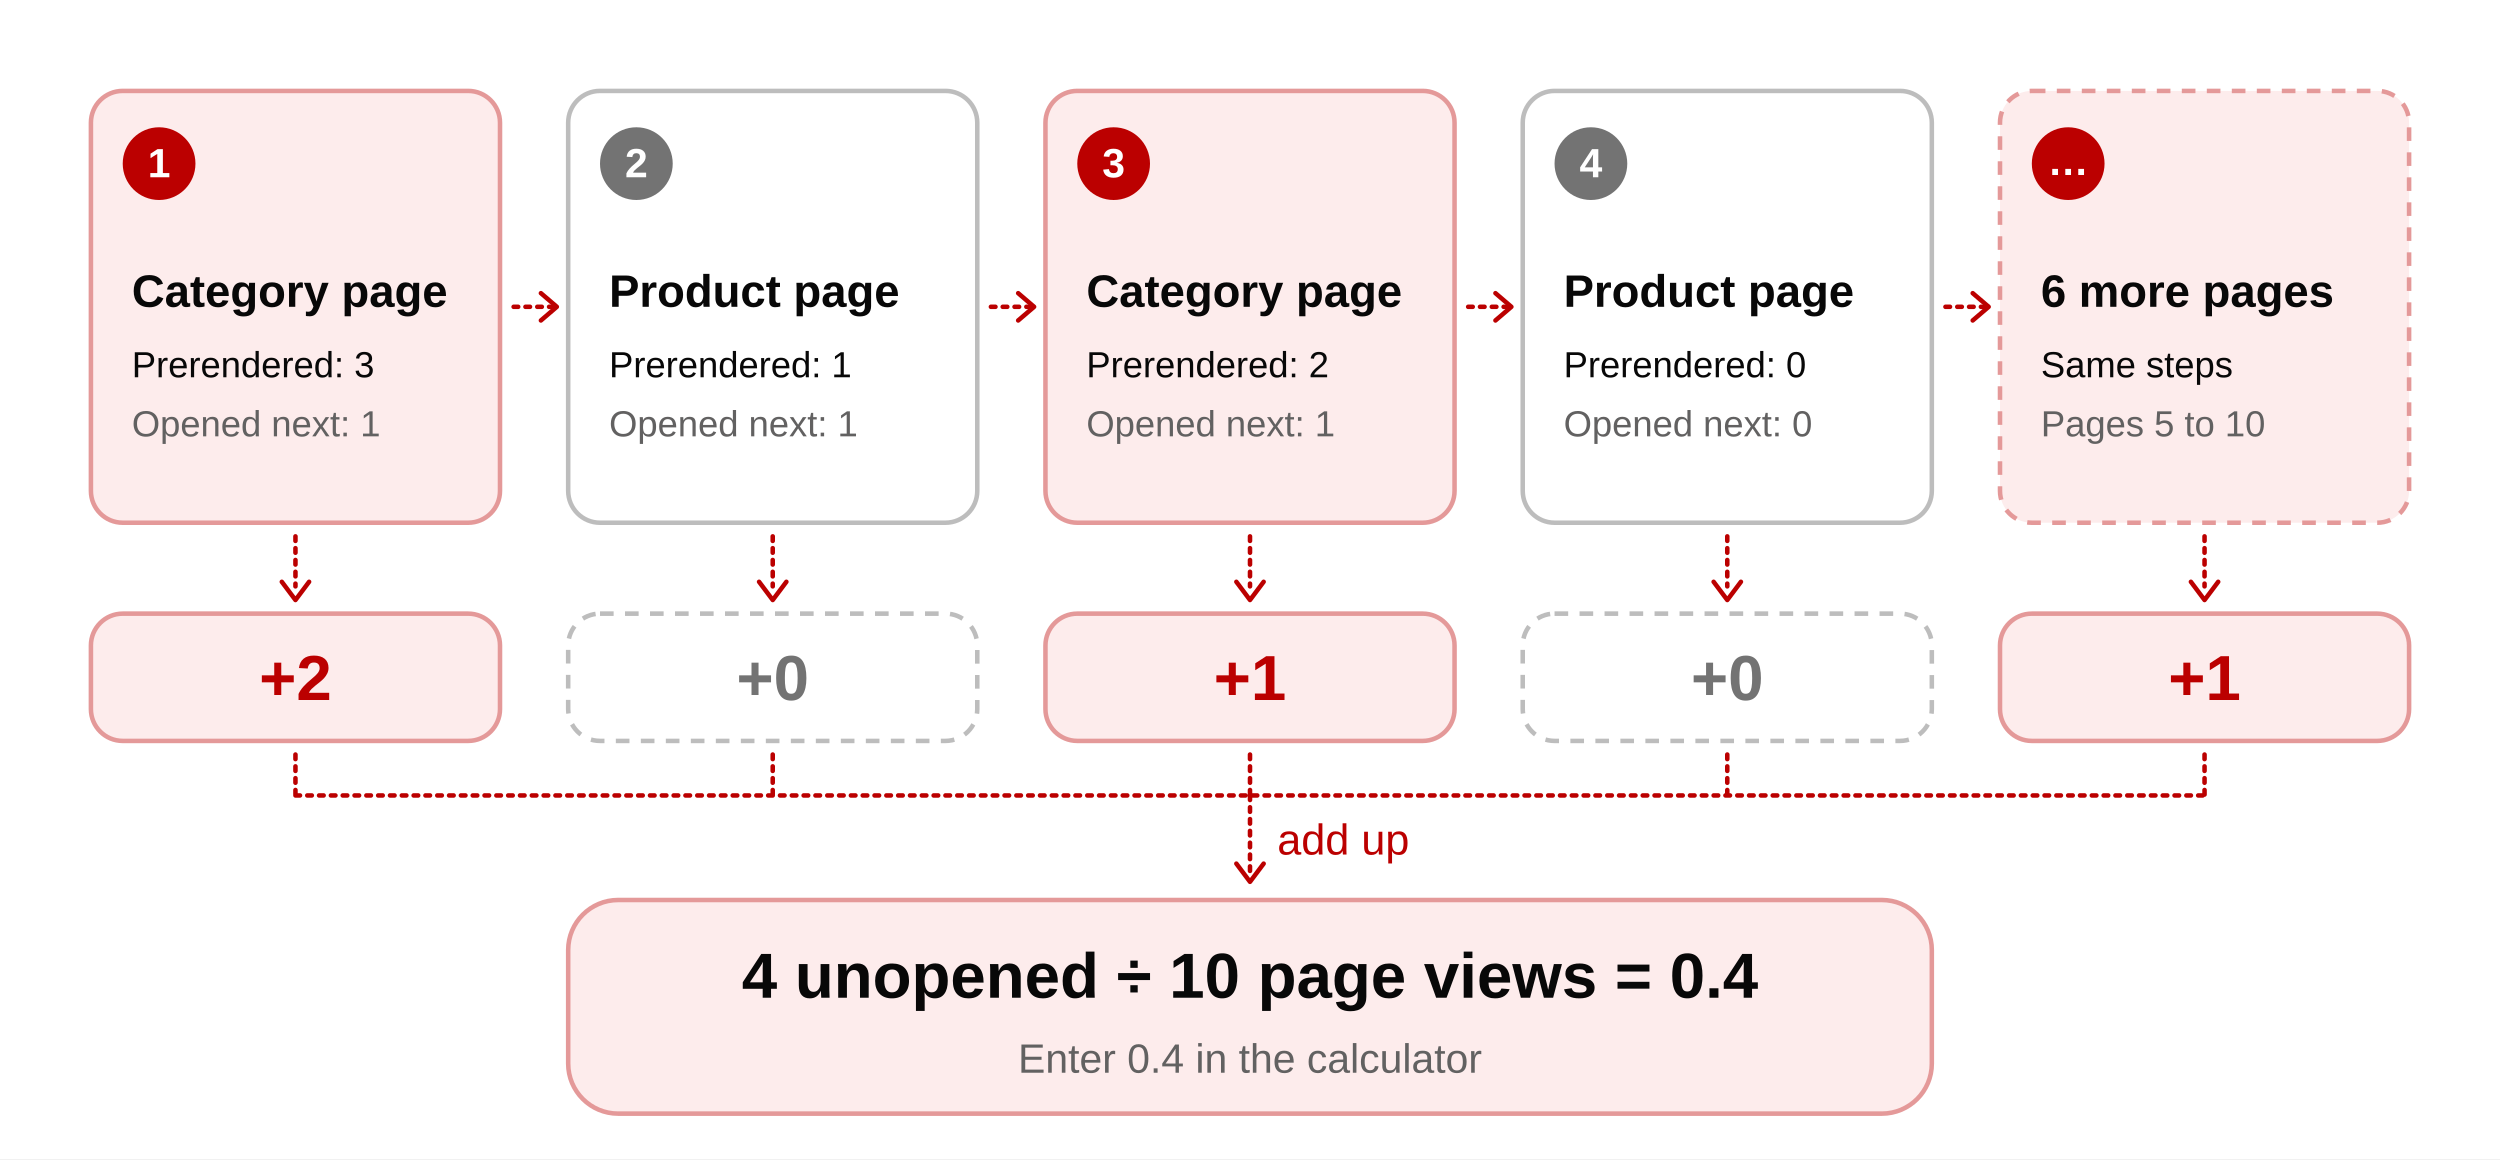
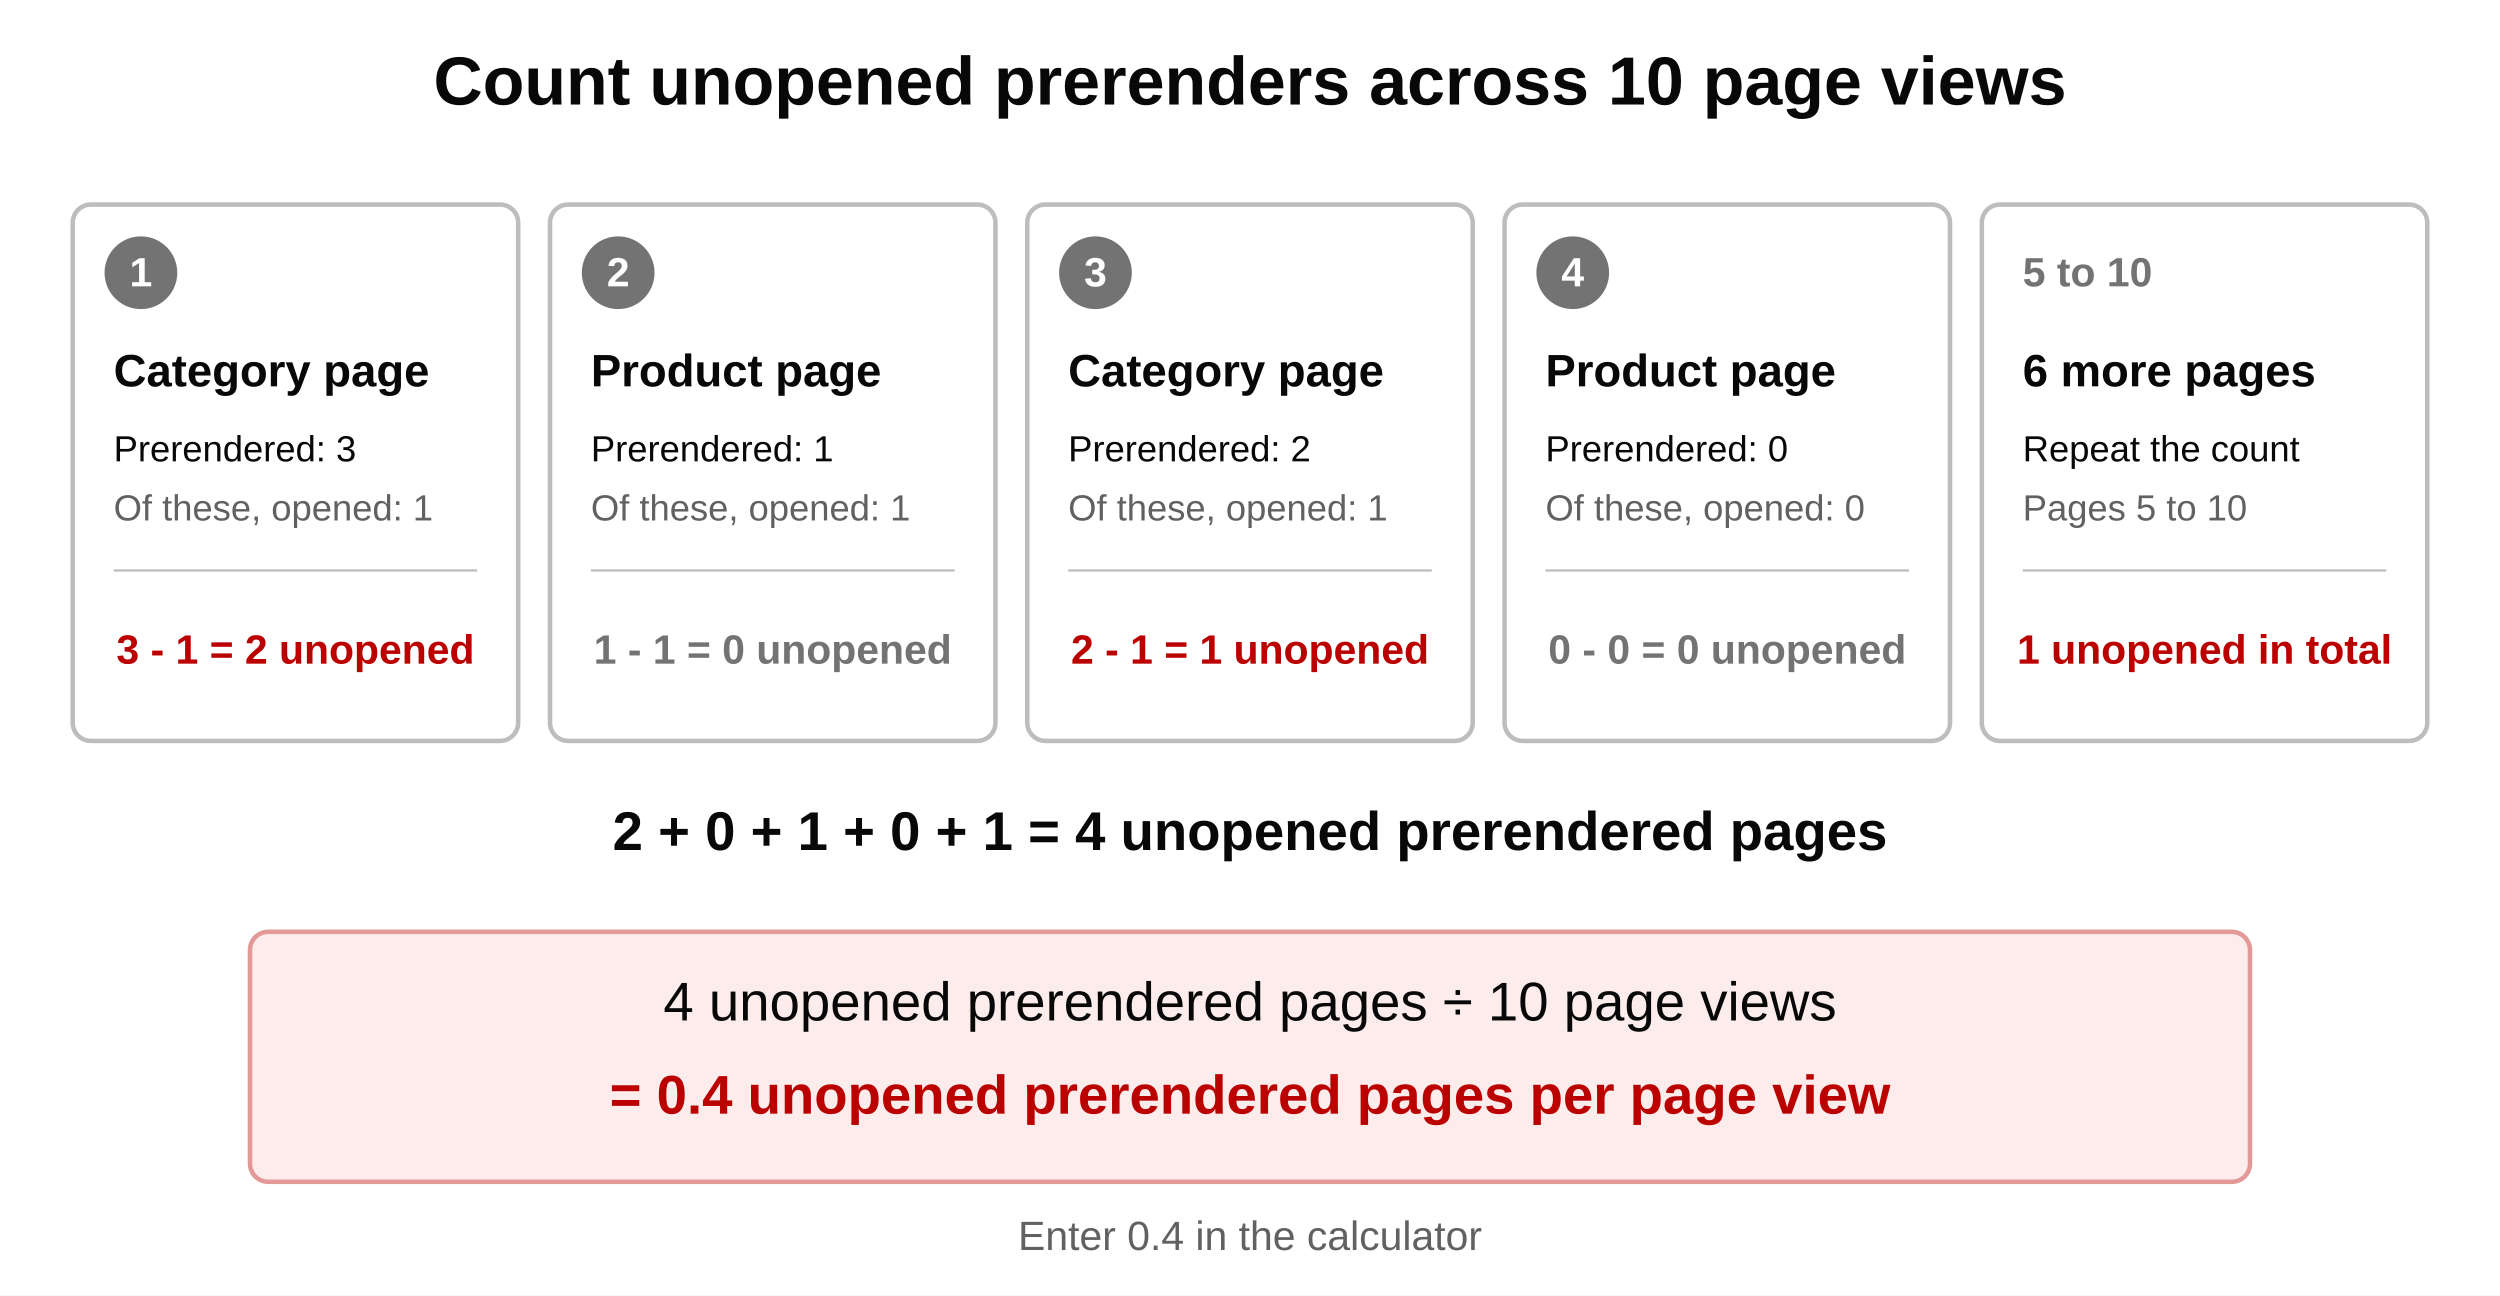
- <svg xmlns="http://www.w3.org/2000/svg" width="1100" height="510" viewBox="0 0 1100 510" fill="none" font-family="'Adobe Clean', 'Source Sans 3', 'Helvetica Neue', Arial, sans-serif">
-   <rect id="background" width="1100" height="510" fill="#FFFFFF" />
+ <svg xmlns="http://www.w3.org/2000/svg" width="1100" height="570" viewBox="0 0 1100 570" fill="none" font-family="'Adobe Clean', 'Source Sans 3', 'Helvetica Neue', Arial, sans-serif" role="img" aria-labelledby="tally-title tally-description">
+   <rect id="background" width="1100" height="570" fill="#FFFFFF" />
+   <text x="550" y="46" font-size="30" font-weight="700" fill="#080808" text-anchor="middle">Count unopened prerenders across 10 page views</text>
  <g id="page-1">
-     <rect x="40" y="40" width="180" height="190" rx="14" fill="#FDECEC" stroke="#E49999" stroke-width="2" />
-     <circle cx="70" cy="72" r="16" fill="#BB0000" />
-     <text x="70" y="78" font-size="18" font-weight="700" fill="#FFFFFF" text-anchor="middle">1</text>
-     <text x="58" y="135" font-size="20" font-weight="700" fill="#080808">Category page</text>
-     <text x="58" y="166" font-size="16" fill="#080808">Prerendered: 3</text>
-     <text x="58" y="192" font-size="16" fill="#626161">Opened next: 1</text>
+     <rect x="32" y="90" width="196" height="236" rx="8" fill="#FFFFFF" stroke="#BDBDBD" stroke-width="2" />
+     <circle cx="62" cy="120" r="16" fill="#737373" />
+     <text x="62" y="126" font-size="18" font-weight="700" fill="#FFFFFF" text-anchor="middle">1</text>
+     <text x="50" y="170" font-size="20" font-weight="700" fill="#080808">Category page</text>
+     <text x="50" y="203" font-size="16" fill="#080808">Prerendered: 3</text>
+     <text x="50" y="229" font-size="16" fill="#626161">Of these, opened: 1</text>
+     <path d="M50,251 H210" stroke="#BDBDBD" />
+     <text x="130" y="292" font-size="18" font-weight="700" fill="#BB0000" text-anchor="middle">3 - 1 = 2 unopened</text>
  </g>
  <g id="page-2">
-     <rect x="250" y="40" width="180" height="190" rx="14" fill="#FFFFFF" stroke="#BDBDBD" stroke-width="2" />
-     <circle cx="280" cy="72" r="16" fill="#737373" />
-     <text x="280" y="78" font-size="18" font-weight="700" fill="#FFFFFF" text-anchor="middle">2</text>
-     <text x="268" y="135" font-size="20" font-weight="700" fill="#080808">Product page</text>
-     <text x="268" y="166" font-size="16" fill="#080808">Prerendered: 1</text>
-     <text x="268" y="192" font-size="16" fill="#626161">Opened next: 1</text>
+     <rect x="242" y="90" width="196" height="236" rx="8" fill="#FFFFFF" stroke="#BDBDBD" stroke-width="2" />
+     <circle cx="272" cy="120" r="16" fill="#737373" />
+     <text x="272" y="126" font-size="18" font-weight="700" fill="#FFFFFF" text-anchor="middle">2</text>
+     <text x="260" y="170" font-size="20" font-weight="700" fill="#080808">Product page</text>
+     <text x="260" y="203" font-size="16" fill="#080808">Prerendered: 1</text>
+     <text x="260" y="229" font-size="16" fill="#626161">Of these, opened: 1</text>
+     <path d="M260,251 H420" stroke="#BDBDBD" />
+     <text x="340" y="292" font-size="18" font-weight="700" fill="#737373" text-anchor="middle">1 - 1 = 0 unopened</text>
  </g>
  <g id="page-3">
-     <rect x="460" y="40" width="180" height="190" rx="14" fill="#FDECEC" stroke="#E49999" stroke-width="2" />
-     <circle cx="490" cy="72" r="16" fill="#BB0000" />
-     <text x="490" y="78" font-size="18" font-weight="700" fill="#FFFFFF" text-anchor="middle">3</text>
-     <text x="478" y="135" font-size="20" font-weight="700" fill="#080808">Category page</text>
-     <text x="478" y="166" font-size="16" fill="#080808">Prerendered: 2</text>
-     <text x="478" y="192" font-size="16" fill="#626161">Opened next: 1</text>
+     <rect x="452" y="90" width="196" height="236" rx="8" fill="#FFFFFF" stroke="#BDBDBD" stroke-width="2" />
+     <circle cx="482" cy="120" r="16" fill="#737373" />
+     <text x="482" y="126" font-size="18" font-weight="700" fill="#FFFFFF" text-anchor="middle">3</text>
+     <text x="470" y="170" font-size="20" font-weight="700" fill="#080808">Category page</text>
+     <text x="470" y="203" font-size="16" fill="#080808">Prerendered: 2</text>
+     <text x="470" y="229" font-size="16" fill="#626161">Of these, opened: 1</text>
+     <path d="M470,251 H630" stroke="#BDBDBD" />
+     <text x="550" y="292" font-size="18" font-weight="700" fill="#BB0000" text-anchor="middle">2 - 1 = 1 unopened</text>
  </g>
  <g id="page-4">
-     <rect x="670" y="40" width="180" height="190" rx="14" fill="#FFFFFF" stroke="#BDBDBD" stroke-width="2" />
-     <circle cx="700" cy="72" r="16" fill="#737373" />
-     <text x="700" y="78" font-size="18" font-weight="700" fill="#FFFFFF" text-anchor="middle">4</text>
-     <text x="688" y="135" font-size="20" font-weight="700" fill="#080808">Product page</text>
-     <text x="688" y="166" font-size="16" fill="#080808">Prerendered: 0</text>
-     <text x="688" y="192" font-size="16" fill="#626161">Opened next: 0</text>
+     <rect x="662" y="90" width="196" height="236" rx="8" fill="#FFFFFF" stroke="#BDBDBD" stroke-width="2" />
+     <circle cx="692" cy="120" r="16" fill="#737373" />
+     <text x="692" y="126" font-size="18" font-weight="700" fill="#FFFFFF" text-anchor="middle">4</text>
+     <text x="680" y="170" font-size="20" font-weight="700" fill="#080808">Product page</text>
+     <text x="680" y="203" font-size="16" fill="#080808">Prerendered: 0</text>
+     <text x="680" y="229" font-size="16" fill="#626161">Of these, opened: 0</text>
+     <path d="M680,251 H840" stroke="#BDBDBD" />
+     <text x="760" y="292" font-size="18" font-weight="700" fill="#737373" text-anchor="middle">0 - 0 = 0 unopened</text>
  </g>
  <g id="pages-5-10">
-     <rect x="880" y="40" width="180" height="190" rx="14" fill="#FDECEC" stroke="#E49999" stroke-width="2" stroke-dasharray="6 5" />
-     <circle cx="910" cy="72" r="16" fill="#BB0000" />
-     <text x="910" y="77" font-size="18" font-weight="700" fill="#FFFFFF" text-anchor="middle">…</text>
-     <text x="898" y="135" font-size="20" font-weight="700" fill="#080808">6 more pages</text>
-     <text x="898" y="166" font-size="16" fill="#080808">Same steps</text>
-     <text x="898" y="192" font-size="16" fill="#626161">Pages 5 to 10</text>
+     <rect x="872" y="90" width="196" height="236" rx="8" fill="#FFFFFF" stroke="#BDBDBD" stroke-width="2" />
+     <text x="890" y="126" font-size="18" font-weight="700" fill="#737373">5 to 10</text>
+     <text x="890" y="170" font-size="20" font-weight="700" fill="#080808">6 more pages</text>
+     <text x="890" y="203" font-size="16" fill="#080808">Repeat the count</text>
+     <text x="890" y="229" font-size="16" fill="#626161">Pages 5 to 10</text>
+     <path d="M890,251 H1050" stroke="#BDBDBD" />
+     <text x="970" y="292" font-size="18" font-weight="700" fill="#BB0000" text-anchor="middle">1 unopened in total</text>
  </g>
-   <g id="arrows-between-pages" stroke="#BB0000" stroke-width="2" stroke-linecap="round" stroke-linejoin="round">
-     <path d="M226,135 H244 M436,135 H454 M646,135 H664 M856,135 H874" stroke-dasharray="2 3.2" />
-     <path d="M238,129 L245,135 L238,141 M448,129 L455,135 L448,141 M658,129 L665,135 L658,141 M868,129 L875,135 L868,141" />
+   <text x="550" y="374" font-size="24" font-weight="700" fill="#080808" text-anchor="middle">2 + 0 + 1 + 0 + 1 = 4 unopened prerendered pages</text>
+   <g id="total">
+     <rect x="110" y="410" width="880" height="110" rx="8" fill="#FDECEC" stroke="#E49999" stroke-width="2" />
+     <text x="550" y="449" font-size="24" fill="#080808" text-anchor="middle">4 unopened prerendered pages ÷ 10 page views</text>
+     <text x="550" y="490" font-size="24" font-weight="800" fill="#BB0000" text-anchor="middle">= 0.4 unopened prerendered pages per page view</text>
  </g>
-   <g id="connectors-to-values" stroke="#BB0000" stroke-width="2" stroke-linecap="round" stroke-linejoin="round">
-     <path d="M130,236 V258 M340,236 V258 M550,236 V258 M760,236 V258 M970,236 V258" stroke-dasharray="2 3.2" />
-     <path d="M124,256 L130,264 L136,256 M334,256 L340,264 L346,256 M544,256 L550,264 L556,256 M754,256 L760,264 L766,256 M964,256 L970,264 L976,256" />
-   </g>
-   <g id="values">
-     <rect x="40" y="270" width="180" height="56" rx="14" fill="#FDECEC" stroke="#E49999" stroke-width="2" />
-     <text x="130" y="308" font-size="28" font-weight="800" fill="#BB0000" text-anchor="middle">+2</text>
-     <rect x="250" y="270" width="180" height="56" rx="14" fill="#FFFFFF" stroke="#BDBDBD" stroke-width="2" stroke-dasharray="6 5" />
-     <text x="340" y="308" font-size="28" font-weight="800" fill="#737373" text-anchor="middle">+0</text>
-     <rect x="460" y="270" width="180" height="56" rx="14" fill="#FDECEC" stroke="#E49999" stroke-width="2" />
-     <text x="550" y="308" font-size="28" font-weight="800" fill="#BB0000" text-anchor="middle">+1</text>
-     <rect x="670" y="270" width="180" height="56" rx="14" fill="#FFFFFF" stroke="#BDBDBD" stroke-width="2" stroke-dasharray="6 5" />
-     <text x="760" y="308" font-size="28" font-weight="800" fill="#737373" text-anchor="middle">+0</text>
-     <rect x="880" y="270" width="180" height="56" rx="14" fill="#FDECEC" stroke="#E49999" stroke-width="2" />
-     <text x="970" y="308" font-size="28" font-weight="800" fill="#BB0000" text-anchor="middle">+1</text>
-   </g>
-   <g id="arrow-add-up">
-     <path d="M130,332 V350 M340,332 V350 M550,332 V350 M760,332 V350 M970,332 V350 M130,350 H970 M550,350 V386" stroke="#BB0000" stroke-width="2" stroke-dasharray="2 3.2" stroke-linecap="round" />
-     <path d="M544,380 L550,388 L556,380" stroke="#BB0000" stroke-width="2" stroke-linecap="round" stroke-linejoin="round" />
-     <text x="562" y="376" font-size="19" fill="#BB0000">add up</text>
-   </g>
-   <g id="total">
-     <rect x="250" y="396" width="600" height="94" rx="22" fill="#FDECEC" stroke="#E49999" stroke-width="2" />
-     <text x="550" y="439" font-size="28" font-weight="800" fill="#080808" text-anchor="middle">4 unopened ÷ 10 page views = 0.4</text>
-     <text x="550" y="472" font-size="18" fill="#626161" text-anchor="middle">Enter 0.4 in the calculator</text>
-   </g>
+   <text x="550" y="550" font-size="18" fill="#626161" text-anchor="middle">Enter 0.4 in the calculator</text>
</svg>
